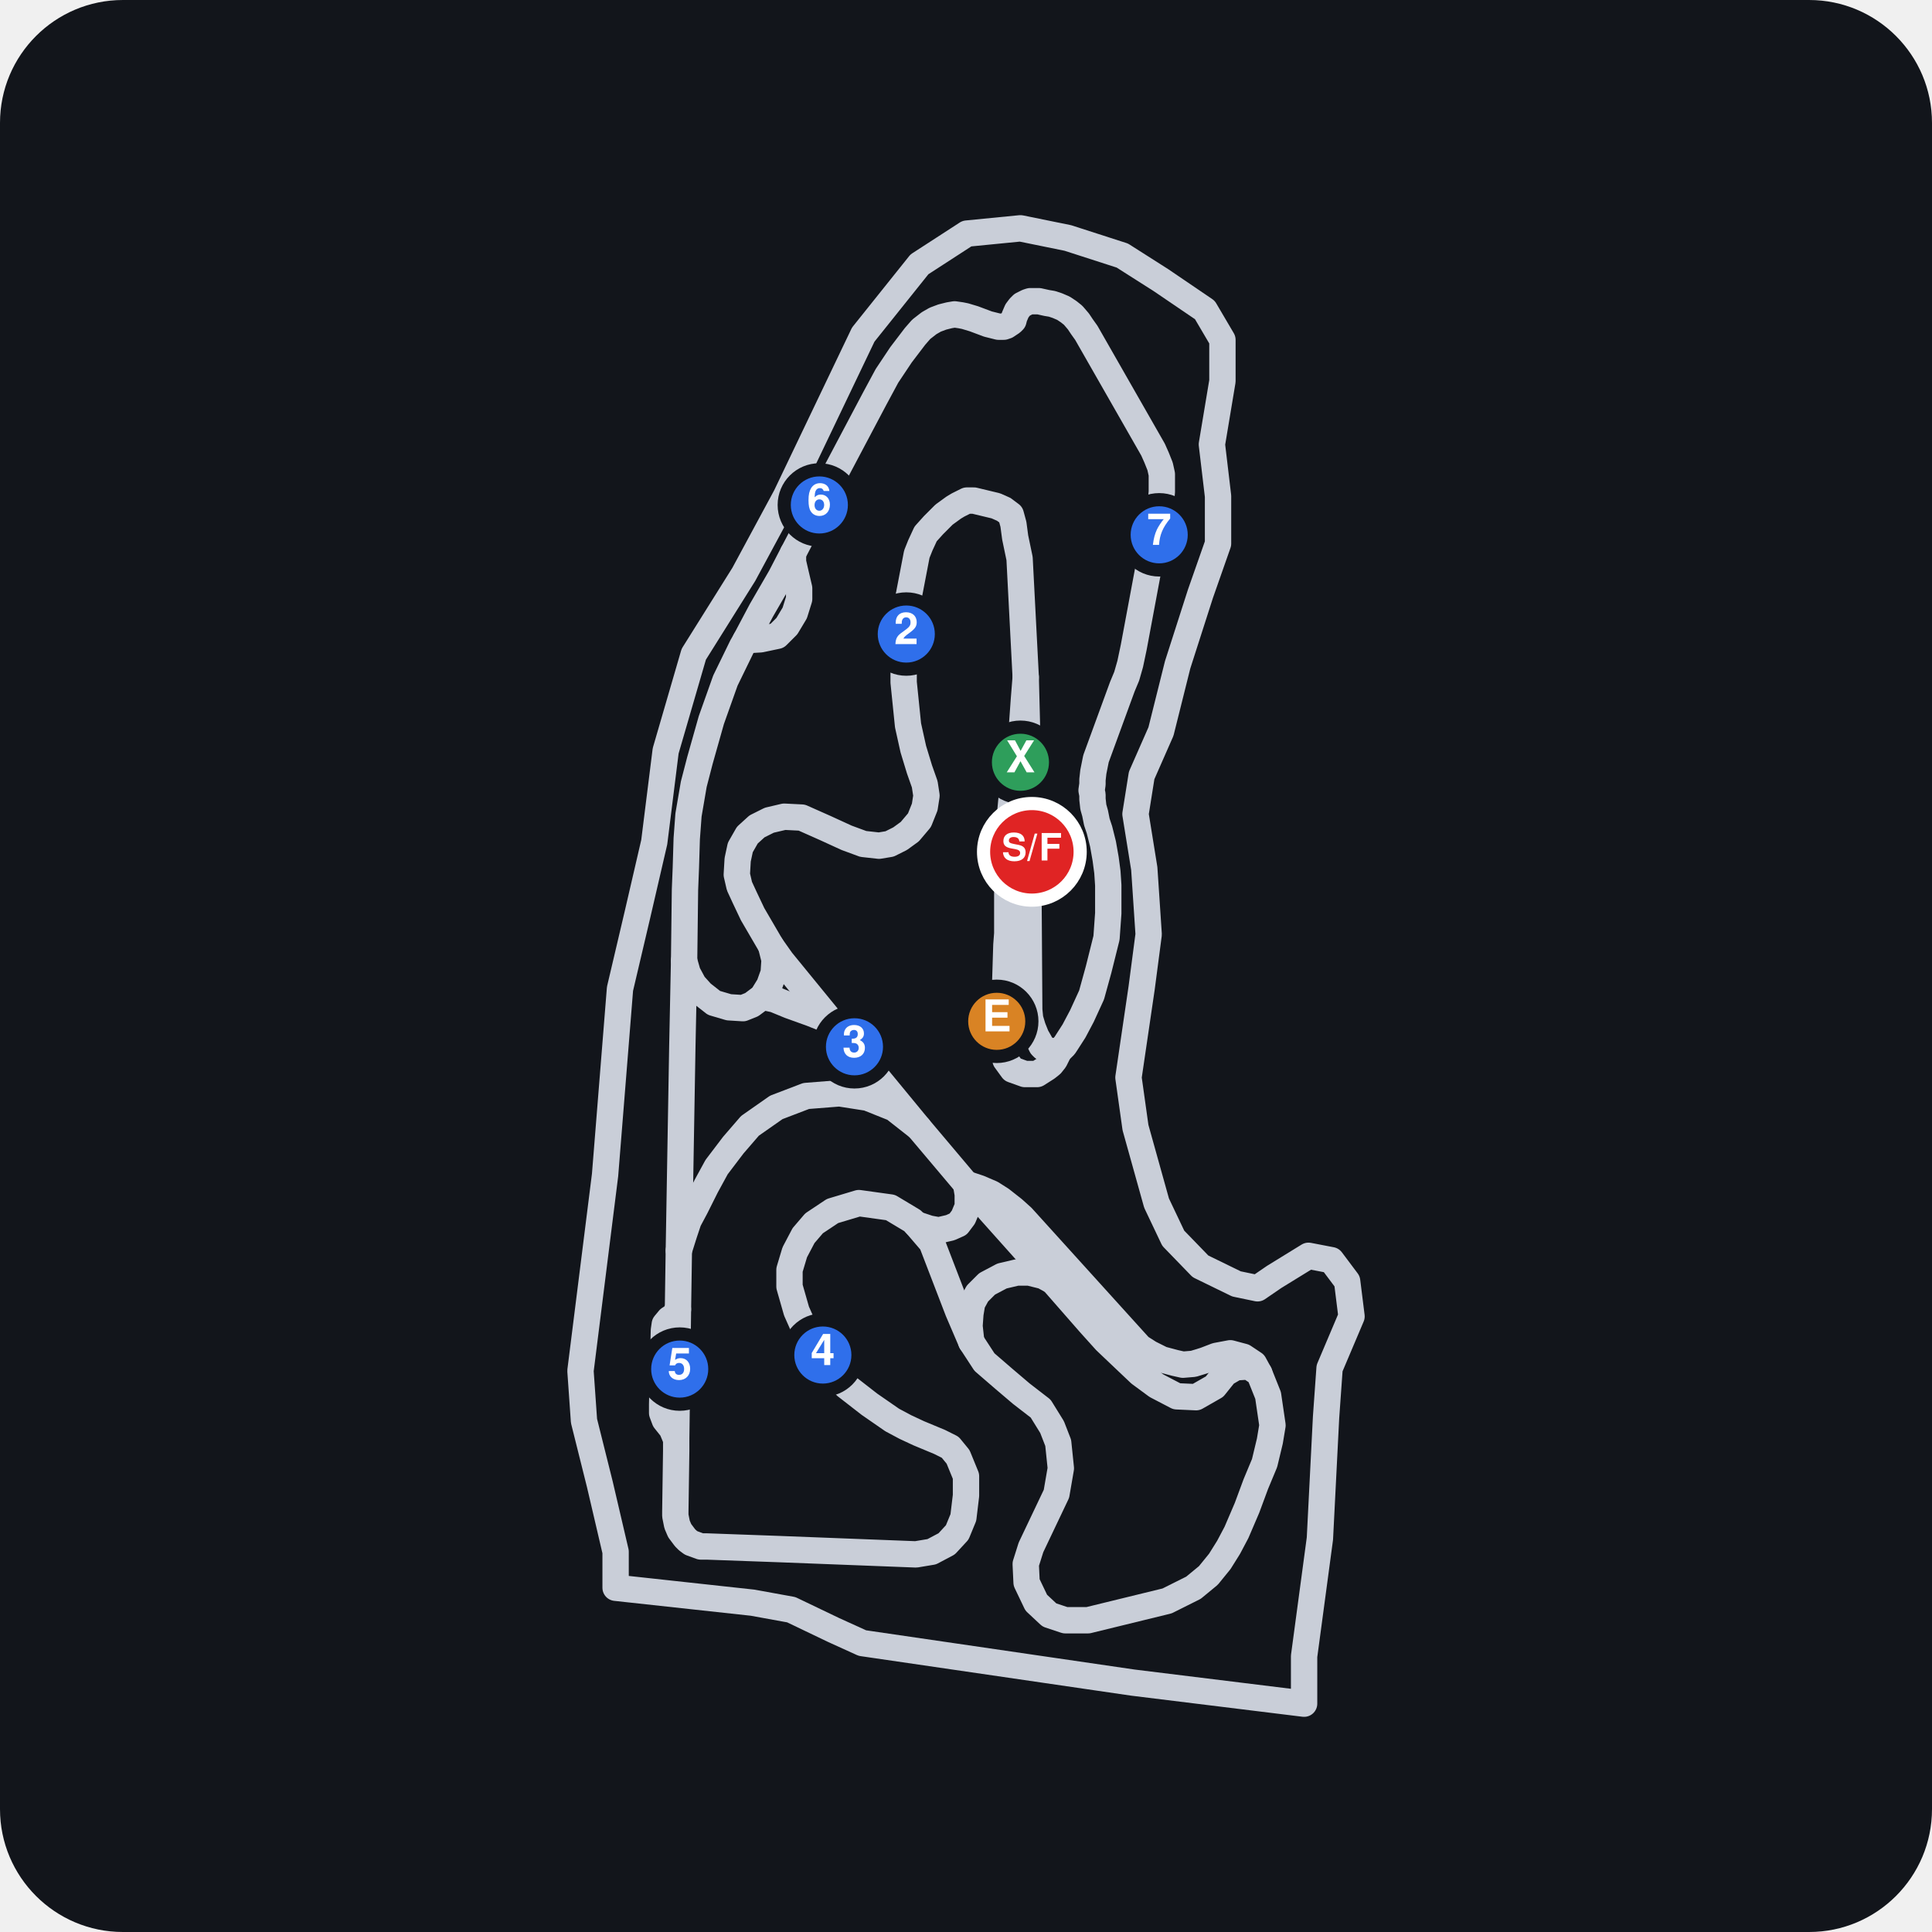
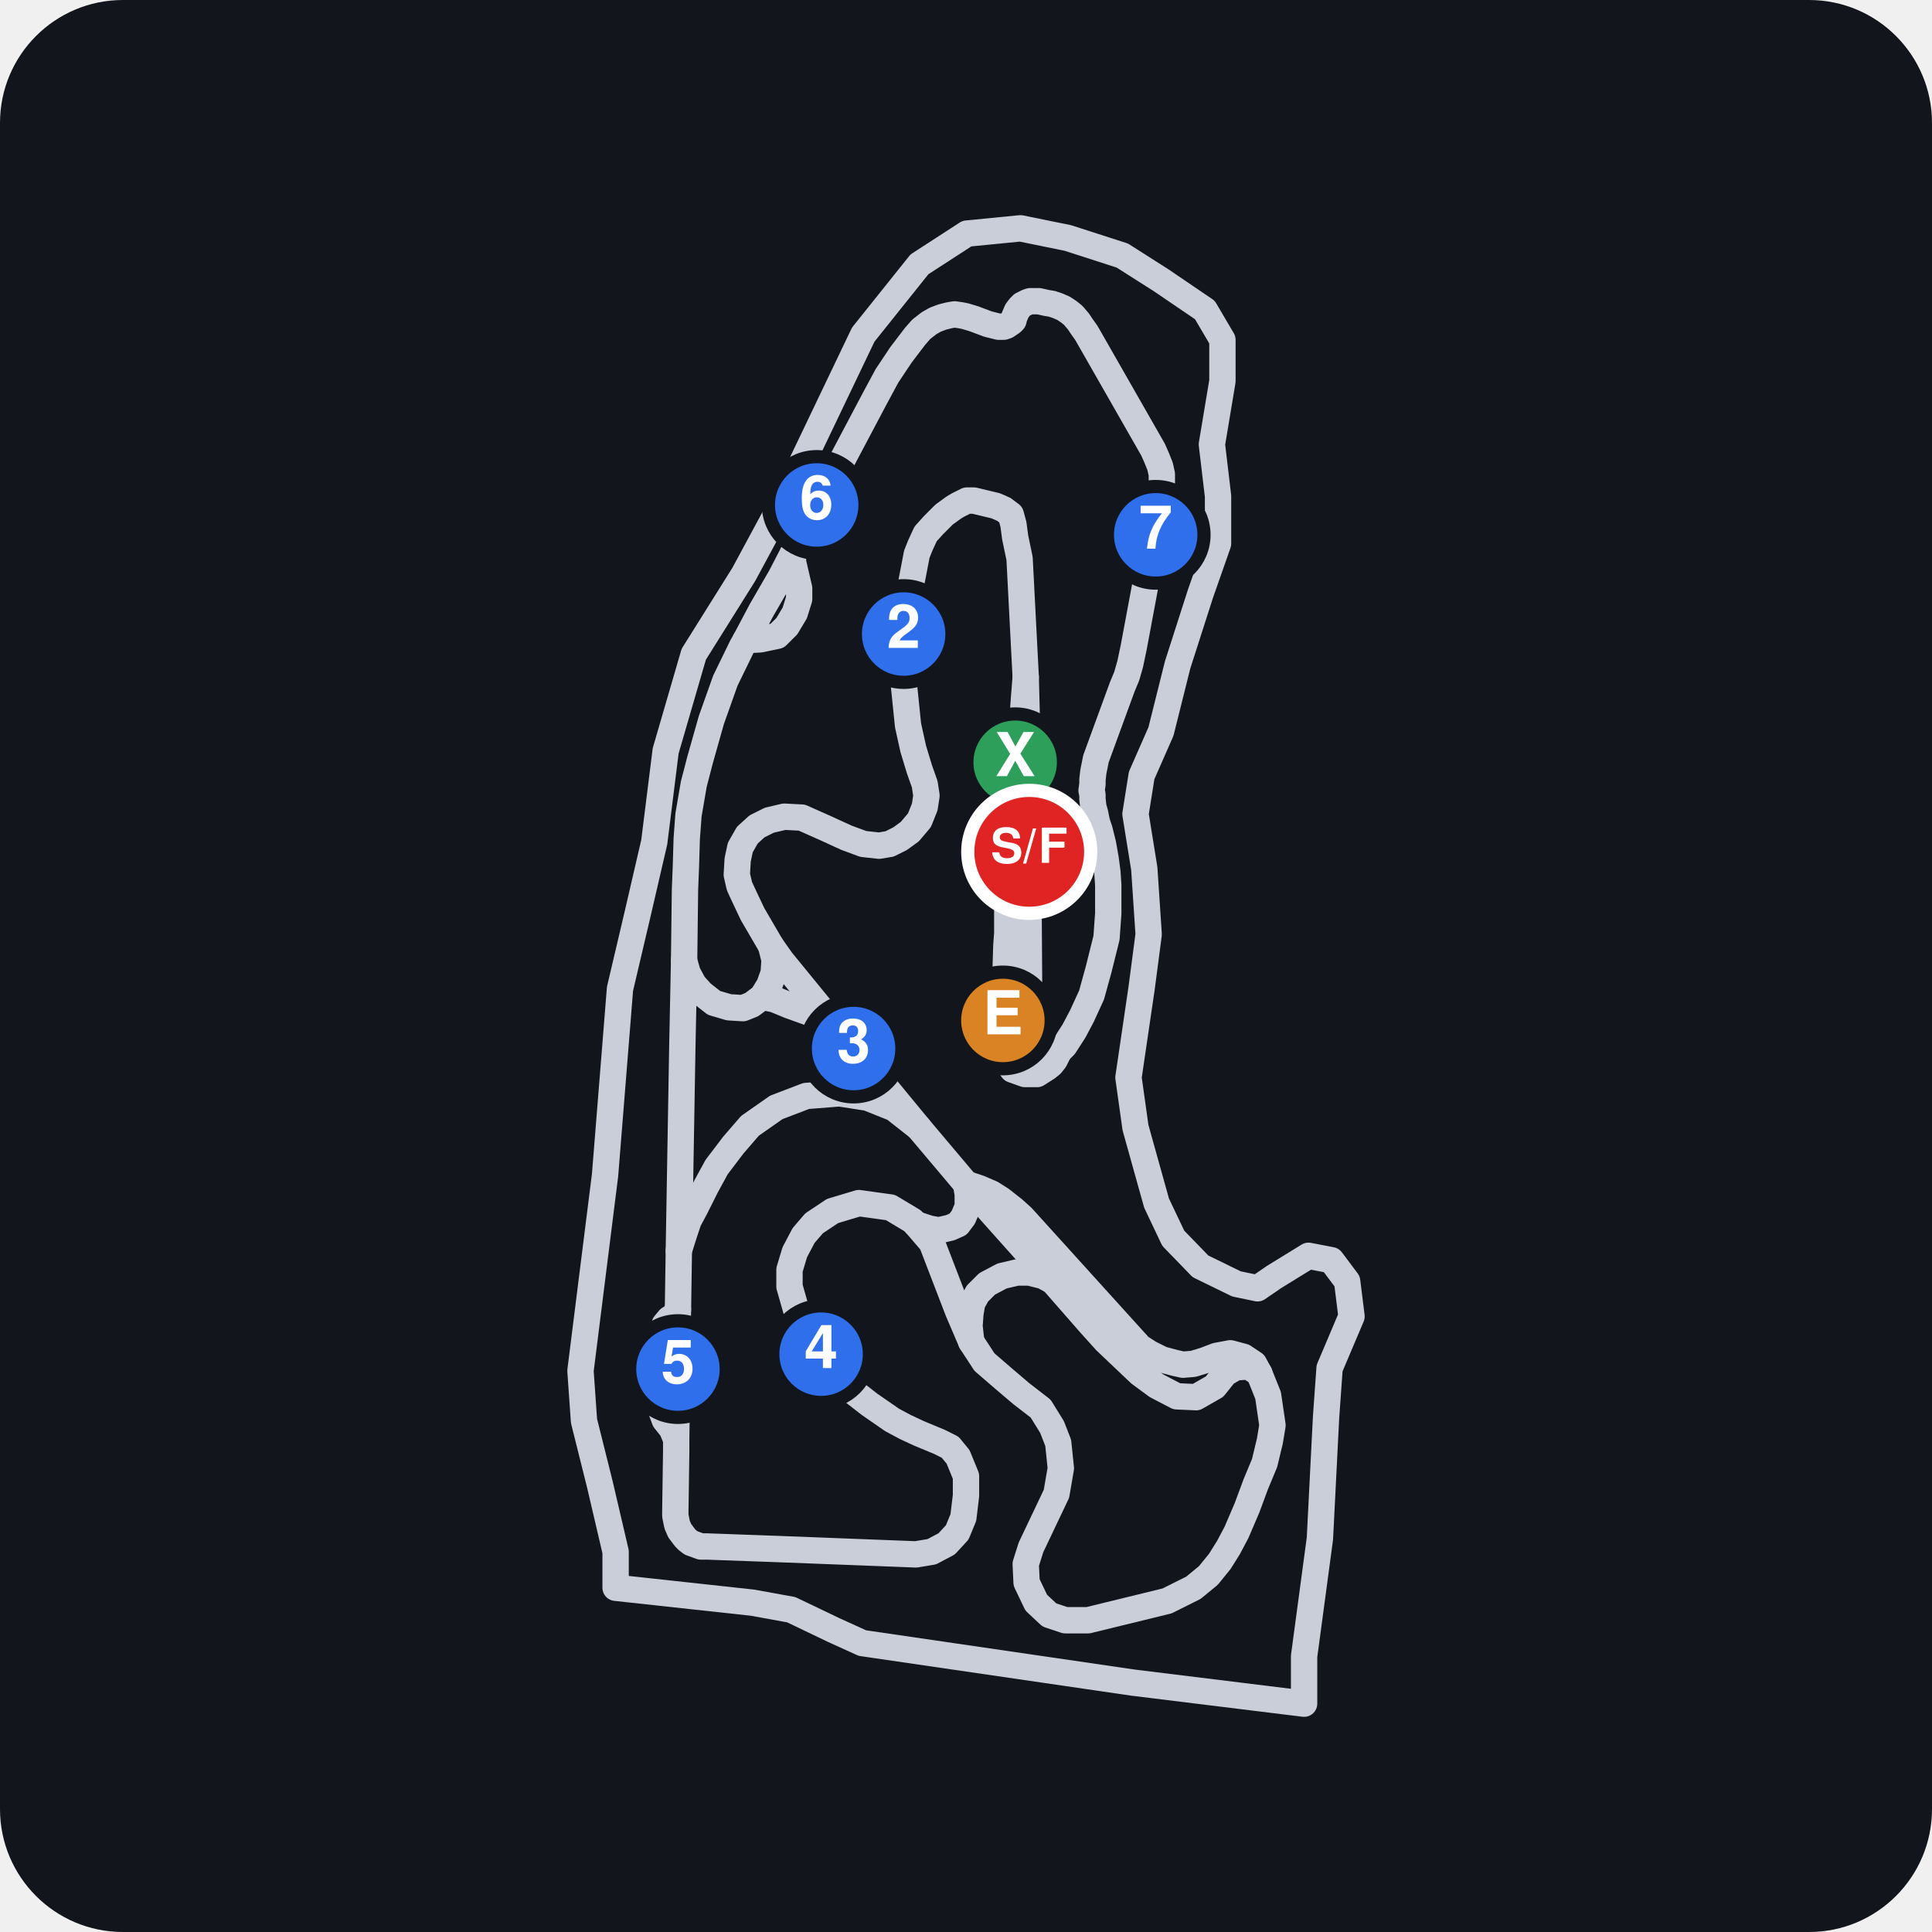
<svg xmlns="http://www.w3.org/2000/svg" viewBox="0 0 220 220">
  <rect width="220" height="220" rx="14" fill="#12151b" />
  <path d="M110.7,135.6 L119.9,145.9 L124.1,150.7 L125.9,152.7 L127.9,154.6 L129.8,156.4 L131.7,157.8 L134.0,159.0 L136.2,159.1 L138.3,157.9 L139.5,156.4 L140.7,155.7 L142.2,155.6 L143.4,156.4 L144.4,158.9 L144.9,162.3 L144.6,164.1 L144.0,166.6 L143.0,169.0 L142.0,171.7 L140.8,174.5 L139.9,176.2 L138.9,177.8 L137.6,179.4 L135.9,180.8 L132.9,182.3 L123.9,184.5 L121.3,184.5 L119.5,183.9 L118.0,182.5 L116.9,180.2 L116.8,178.1 L117.4,176.2 L120.3,170.1 L120.8,167.2 L120.5,164.3 L119.8,162.5 L118.5,160.4 L116.3,158.7 L114.3,157.0 L112.1,155.1 L110.6,152.8 L109.1,149.3 L106.1,141.5 L104.3,139.4 L103.9,139.0 L101.4,137.5 L97.8,137.0 L94.8,137.9 L92.7,139.3 L91.5,140.7 L90.5,142.6 L89.9,144.6 L89.9,146.5 L90.7,149.3 L91.5,151.1 L92.6,153.1 L94.2,155.4 L96.3,157.8 L99.0,159.9 L100.3,160.8 L101.6,161.7 L103.1,162.5 L104.6,163.2 L107.0,164.2 L108.2,164.8 L109.1,165.9 L110.0,168.1 L110.0,170.3 L109.7,172.8 L109.0,174.5 L107.8,175.8 L106.1,176.7 L104.3,177.0 L88.8,176.4 L80.5,176.1 L79.8,176.1 L78.7,175.7 L78.3,175.4 L78.0,175.1 L77.7,174.7 L77.4,174.3 L77.1,173.6 L77.0,173.1 L76.9,172.6 L76.9,172.1 L77.0,165.2 L77.0,163.9 L77.2,149.1 L77.3,142.4 L77.7,119.1 L77.9,109.4 L78.0,101.3 L78.1,98.8 L78.2,95.5 L78.4,92.8 L79.0,89.3 L79.7,86.6 L81.0,82.0 L82.6,77.5 L84.5,73.6 L84.9,72.9 L86.7,69.5 L88.9,65.7 L90.3,63.0 L91.4,60.9 L99.6,45.4 L101.0,42.8 L102.6,40.4 L104.2,38.3 L104.9,37.5 L105.8,36.8 L106.5,36.4 L107.3,36.1 L108.1,35.9 L108.7,35.8 L109.4,35.9 L109.9,36.0 L110.9,36.3 L111.7,36.6 L112.5,36.9 L113.3,37.1 L113.7,37.2 L113.9,37.2 L114.3,37.2 L114.6,37.1 L114.9,36.9 L115.2,36.7 L115.4,36.5 L115.5,36.1 L115.8,35.4 L116.1,35.0 L116.4,34.7 L116.6,34.6 L117.0,34.4 L117.3,34.3 L117.8,34.3 L118.3,34.3 L119.2,34.5 L119.8,34.6 L120.4,34.8 L121.1,35.1 L121.7,35.5 L122.2,35.9 L122.8,36.6 L123.2,37.2 L123.7,37.9 L131.3,51.2 L131.7,52.1 L132.1,53.1 L132.3,54.0 L132.3,54.8 L132.3,56.0 L132.2,57.1 L129.1,73.7 L128.7,75.6 L128.5,76.3 L128.3,77.0 L127.8,78.2 L124.8,86.4 L124.5,87.9 L124.4,88.8 L124.4,89.3 L124.3,90.0 L124.4,90.5 L124.4,91.0 L124.5,91.9 L124.7,92.6 L124.9,93.6 L125.2,94.5 L125.6,96.1 L125.9,97.8 L126.1,99.3 L126.2,100.8 L126.2,104.0 L126.0,106.8 L125.1,110.4 L124.3,113.3 L123.2,115.7 L122.3,117.4 L121.4,118.8 L121.2,119.1 L121.1,119.2 L120.9,119.4 L120.7,119.5 L120.5,119.6 L120.2,119.7 L119.9,119.7 L119.7,119.7 L119.4,119.6 L119.2,119.6 L119.0,119.4 L118.8,119.3 L118.6,119.1 L118.4,118.7 L118.0,118.0 L117.6,117.0 L117.3,116.0 L117.2,115.0 L117.0,85.0 L116.8,77.1 L116.1,63.6 L115.6,61.2 L115.4,59.7 L115.1,58.6 L114.3,58.0 L113.4,57.6 L110.9,57.0 L110.1,57.0 L109.1,57.5 L108.6,57.8 L107.5,58.6 L106.3,59.8 L105.4,60.8 L104.8,62.1 L104.4,63.1 L103.4,68.3 L102.9,73.7 L102.9,77.7 L103.4,82.6 L104.0,85.3 L104.7,87.6 L105.3,89.3 L105.5,90.6 L105.3,91.9 L104.7,93.4 L103.6,94.7 L102.5,95.5 L101.3,96.1 L100.1,96.3 L98.3,96.1 L96.4,95.4 L94.0,94.3 L91.3,93.1 L89.3,93.0 L87.6,93.4 L86.2,94.1 L85.1,95.1 L84.3,96.5 L84.0,97.9 L83.9,99.6 L84.2,100.9 L84.8,102.2 L85.7,104.1 L87.8,107.7 L89.0,109.4 L94.8,116.5 L104.6,128.4 L110.0,134.8 L110.7,135.6" fill="none" stroke="#c9ced8" stroke-width="3" stroke-linejoin="round" stroke-linecap="round" />
  <path d="M104.6,128.4 L101.8,126.2 L98.8,125.0 L95.6,124.5 L91.8,124.8 L88.4,126.1 L85.4,128.2 L83.5,130.4 L81.6,132.9 L80.4,135.1 L79.2,137.5 L78.4,139.0 L77.9,140.5 L77.3,142.4" fill="none" stroke="#c9ced8" stroke-width="3" stroke-linejoin="round" stroke-linecap="round" />
  <path d="M87.8,107.7 L88.2,109.3 L88.1,110.8 L87.6,112.2 L86.8,113.5 L85.6,114.4 L84.6,114.8 L83.0,114.7 L81.3,114.2 L79.9,113.1 L79.0,112.1 L78.3,110.8 L77.9,109.4" fill="none" stroke="#c9ced8" stroke-width="3" stroke-linejoin="round" stroke-linecap="round" />
  <path d="M120.7,119.5 L120.1,120.7 L119.7,121.2 L119.2,121.6 L118.1,122.3 L116.7,122.3 L115.3,121.8 L114.5,120.7 L114.3,119.3 L114.3,117.3 L114.6,107.6 L114.7,106.3 L114.7,97.9 L114.9,94.0 L115.3,89.8 L115.8,86.3 L116.4,82.4 L116.6,79.6 L116.8,77.1" fill="none" stroke="#c9ced8" stroke-width="3" stroke-linejoin="round" stroke-linecap="round" />
  <path d="M110.0,134.8 L110.2,136.0 L110.2,137.4 L109.7,138.6 L109.1,139.4 L108.2,139.8 L106.9,140.1 L105.8,139.9 L104.3,139.4" fill="none" stroke="#c9ced8" stroke-width="3" stroke-linejoin="round" stroke-linecap="round" />
  <path d="M84.9,72.9 L86.6,72.8 L88.5,72.4 L89.6,71.3 L90.5,69.8 L91.0,68.2 L91.0,67.0 L90.6,65.3 L90.3,64.0 L90.3,63.0" fill="none" stroke="#c9ced8" stroke-width="3" stroke-linejoin="round" stroke-linecap="round" />
  <path d="M143.4,156.4 L142.8,155.3 L141.6,154.5 L140.1,154.1 L138.5,154.4 L137.2,154.9 L135.9,155.3 L134.7,155.4 L133.8,155.2 L132.3,154.8 L130.9,154.1 L129.8,153.4 L116.4,138.6 L115.4,137.7 L114.0,136.6 L112.9,135.9 L111.5,135.3 L110.0,134.8" fill="none" stroke="#c9ced8" stroke-width="3" stroke-linejoin="round" stroke-linecap="round" />
  <path d="M77.0,163.9 L76.5,162.7 L75.7,161.7 L75.4,160.9 L75.4,159.9 L75.6,151.5 L75.7,150.8 L76.2,150.2 L76.8,149.8 L77.2,149.1" fill="none" stroke="#c9ced8" stroke-width="3" stroke-linejoin="round" stroke-linecap="round" />
  <path d="M119.9,145.9 L118.8,145.3 L117.2,144.9 L115.8,144.9 L114.1,145.3 L112.4,146.2 L111.3,147.3 L110.7,148.4 L110.5,149.6 L110.4,151.0 L110.6,152.8" fill="none" stroke="#c9ced8" stroke-width="3" stroke-linejoin="round" stroke-linecap="round" />
  <path d="M86.8,113.5 L88.2,113.8 L89.9,114.5 L92.4,115.4 L93.9,116.0 L94.8,116.5" fill="none" stroke="#c9ced8" stroke-width="3" stroke-linejoin="round" stroke-linecap="round" />
  <path d="M70.1,180.8 L70.1,176.7 L68.3,169.0 L66.5,161.8 L66.1,156.1 L68.9,133.8 L70.6,112.6 L72.6,104.1 L74.5,95.9 L75.8,85.5 L79.0,74.5 L84.7,65.4 L89.5,56.5 L98.3,38.1 L104.7,30.1 L110.1,26.6 L116.2,26.0 L121.6,27.1 L127.8,29.1 L132.2,31.9 L137.2,35.3 L139.2,38.7 L139.2,43.4 L138.0,50.6 L138.7,56.5 L138.7,61.9 L136.7,67.6 L134.1,75.7 L132.2,83.3 L130.0,88.3 L129.3,92.7 L130.3,98.9 L130.8,106.4 L130.0,112.5 L128.5,122.7 L129.3,128.4 L131.7,137.0 L133.6,141.0 L136.7,144.2 L140.8,146.2 L143.2,146.7 L145.1,145.4 L149.0,143.0 L151.6,143.5 L153.4,145.9 L153.9,149.9 L151.4,155.8 L151.0,161.4 L150.3,175.2 L148.5,188.6 L148.5,194.0 L129.0,191.6 L98.2,187.1 L94.9,185.6 L90.1,183.3 L85.7,182.5 L70.1,180.8" fill="none" stroke="#c9ced8" stroke-width="3" stroke-linejoin="round" stroke-linecap="round" />
-   <circle cx="113.5" cy="116.3" r="4.0" fill="#d98324" stroke="#12151b" stroke-width="1.5" />
-   <text x="113.5" y="116.3" font-family="Helvetica,Arial,sans-serif" font-size="5.0" font-weight="700" fill="#fff" text-anchor="middle" dominant-baseline="central">E</text>
-   <circle cx="116.2" cy="86.8" r="4.0" fill="#2e9e5b" stroke="#12151b" stroke-width="1.5" />
-   <text x="116.2" y="86.8" font-family="Helvetica,Arial,sans-serif" font-size="5.0" font-weight="700" fill="#fff" text-anchor="middle" dominant-baseline="central">X</text>
-   <circle cx="103.2" cy="72.2" r="4.0" fill="#2f6feb" stroke="#12151b" stroke-width="1.5" />
-   <text x="103.2" y="72.2" font-family="Helvetica,Arial,sans-serif" font-size="5.0" font-weight="700" fill="#fff" text-anchor="middle" dominant-baseline="central">2</text>
-   <circle cx="97.3" cy="119.2" r="4.0" fill="#2f6feb" stroke="#12151b" stroke-width="1.5" />
-   <text x="97.3" y="119.2" font-family="Helvetica,Arial,sans-serif" font-size="5.0" font-weight="700" fill="#fff" text-anchor="middle" dominant-baseline="central">3</text>
-   <circle cx="93.7" cy="154.3" r="4.0" fill="#2f6feb" stroke="#12151b" stroke-width="1.5" />
-   <text x="93.7" y="154.3" font-family="Helvetica,Arial,sans-serif" font-size="5.0" font-weight="700" fill="#fff" text-anchor="middle" dominant-baseline="central">4</text>
-   <circle cx="77.4" cy="155.9" r="4.0" fill="#2f6feb" stroke="#12151b" stroke-width="1.5" />
-   <text x="77.4" y="155.9" font-family="Helvetica,Arial,sans-serif" font-size="5.0" font-weight="700" fill="#fff" text-anchor="middle" dominant-baseline="central">5</text>
-   <circle cx="93.3" cy="57.5" r="4.0" fill="#2f6feb" stroke="#12151b" stroke-width="1.5" />
-   <text x="93.3" y="57.5" font-family="Helvetica,Arial,sans-serif" font-size="5.0" font-weight="700" fill="#fff" text-anchor="middle" dominant-baseline="central">6</text>
-   <circle cx="132.0" cy="60.9" r="4.0" fill="#2f6feb" stroke="#12151b" stroke-width="1.5" />
-   <text x="132.0" y="60.9" font-family="Helvetica,Arial,sans-serif" font-size="5.0" font-weight="700" fill="#fff" text-anchor="middle" dominant-baseline="central">7</text>
-   <circle cx="117.5" cy="97.0" r="5.5" fill="#e02424" stroke="#fff" stroke-width="1.5" />
-   <text x="117.5" y="97.0" font-family="Helvetica,Arial,sans-serif" font-size="4.3" font-weight="700" fill="#fff" text-anchor="middle" dominant-baseline="central">S/F</text>
+   <circle cx="114.2" cy="116.2" r="5.5" fill="#d98324" stroke="#12151b" stroke-width="1.5" />
+   <text x="114.2" y="116.2" font-family="Helvetica,Arial,sans-serif" font-size="6.9" font-weight="700" fill="#fff" text-anchor="middle" dominant-baseline="central">E</text>
+   <circle cx="115.6" cy="86.8" r="5.5" fill="#2e9e5b" stroke="#12151b" stroke-width="1.5" />
+   <text x="115.6" y="86.8" font-family="Helvetica,Arial,sans-serif" font-size="6.9" font-weight="700" fill="#fff" text-anchor="middle" dominant-baseline="central">X</text>
+   <circle cx="102.9" cy="72.2" r="5.5" fill="#2f6feb" stroke="#12151b" stroke-width="1.5" />
+   <text x="102.9" y="72.2" font-family="Helvetica,Arial,sans-serif" font-size="6.9" font-weight="700" fill="#fff" text-anchor="middle" dominant-baseline="central">2</text>
+   <circle cx="97.2" cy="119.4" r="5.5" fill="#2f6feb" stroke="#12151b" stroke-width="1.5" />
+   <text x="97.2" y="119.4" font-family="Helvetica,Arial,sans-serif" font-size="6.9" font-weight="700" fill="#fff" text-anchor="middle" dominant-baseline="central">3</text>
+   <circle cx="93.5" cy="154.2" r="5.5" fill="#2f6feb" stroke="#12151b" stroke-width="1.5" />
+   <text x="93.5" y="154.2" font-family="Helvetica,Arial,sans-serif" font-size="6.9" font-weight="700" fill="#fff" text-anchor="middle" dominant-baseline="central">4</text>
+   <circle cx="77.2" cy="155.9" r="5.5" fill="#2f6feb" stroke="#12151b" stroke-width="1.5" />
+   <text x="77.2" y="155.9" font-family="Helvetica,Arial,sans-serif" font-size="6.9" font-weight="700" fill="#fff" text-anchor="middle" dominant-baseline="central">5</text>
+   <circle cx="93.0" cy="57.5" r="5.5" fill="#2f6feb" stroke="#12151b" stroke-width="1.5" />
+   <text x="93.0" y="57.5" font-family="Helvetica,Arial,sans-serif" font-size="6.9" font-weight="700" fill="#fff" text-anchor="middle" dominant-baseline="central">6</text>
+   <circle cx="131.6" cy="60.9" r="5.5" fill="#2f6feb" stroke="#12151b" stroke-width="1.5" />
+   <text x="131.6" y="60.9" font-family="Helvetica,Arial,sans-serif" font-size="6.9" font-weight="700" fill="#fff" text-anchor="middle" dominant-baseline="central">7</text>
+   <circle cx="117.2" cy="97.0" r="7.0" fill="#e02424" stroke="#fff" stroke-width="1.5" />
+   <text x="117.2" y="97.0" font-family="Helvetica,Arial,sans-serif" font-size="5.5" font-weight="700" fill="#fff" text-anchor="middle" dominant-baseline="central">S/F</text>
</svg>
